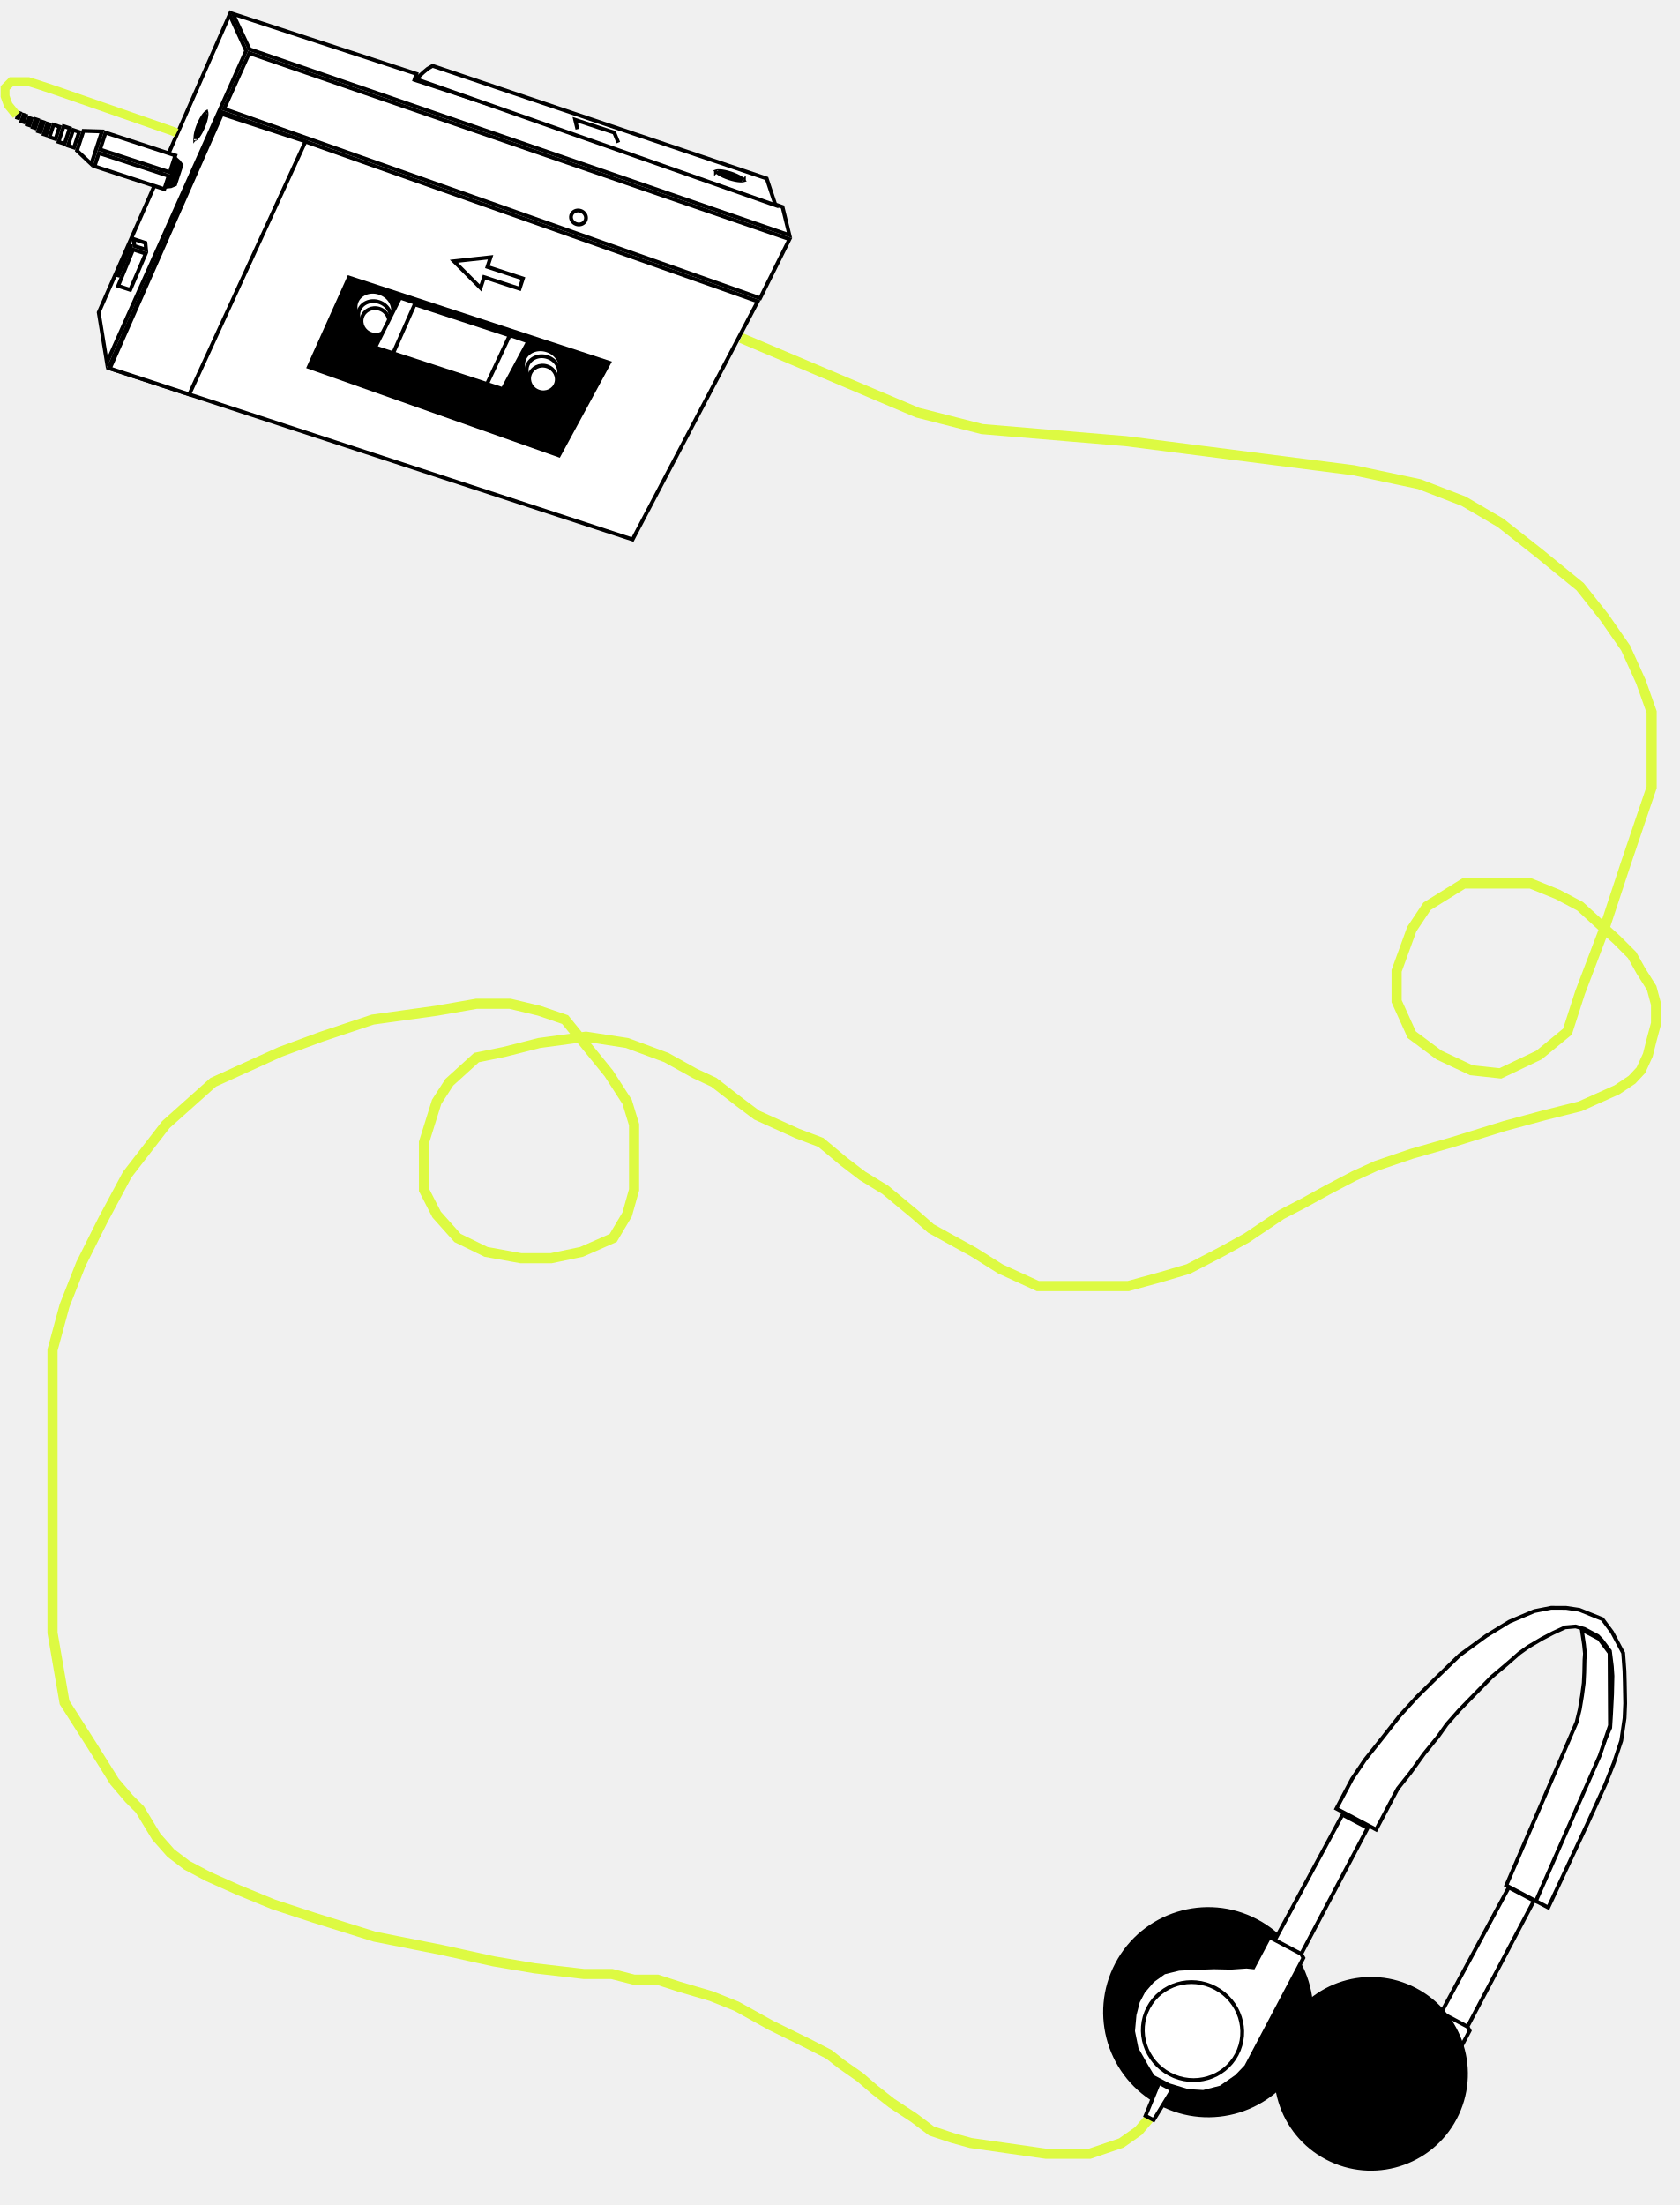
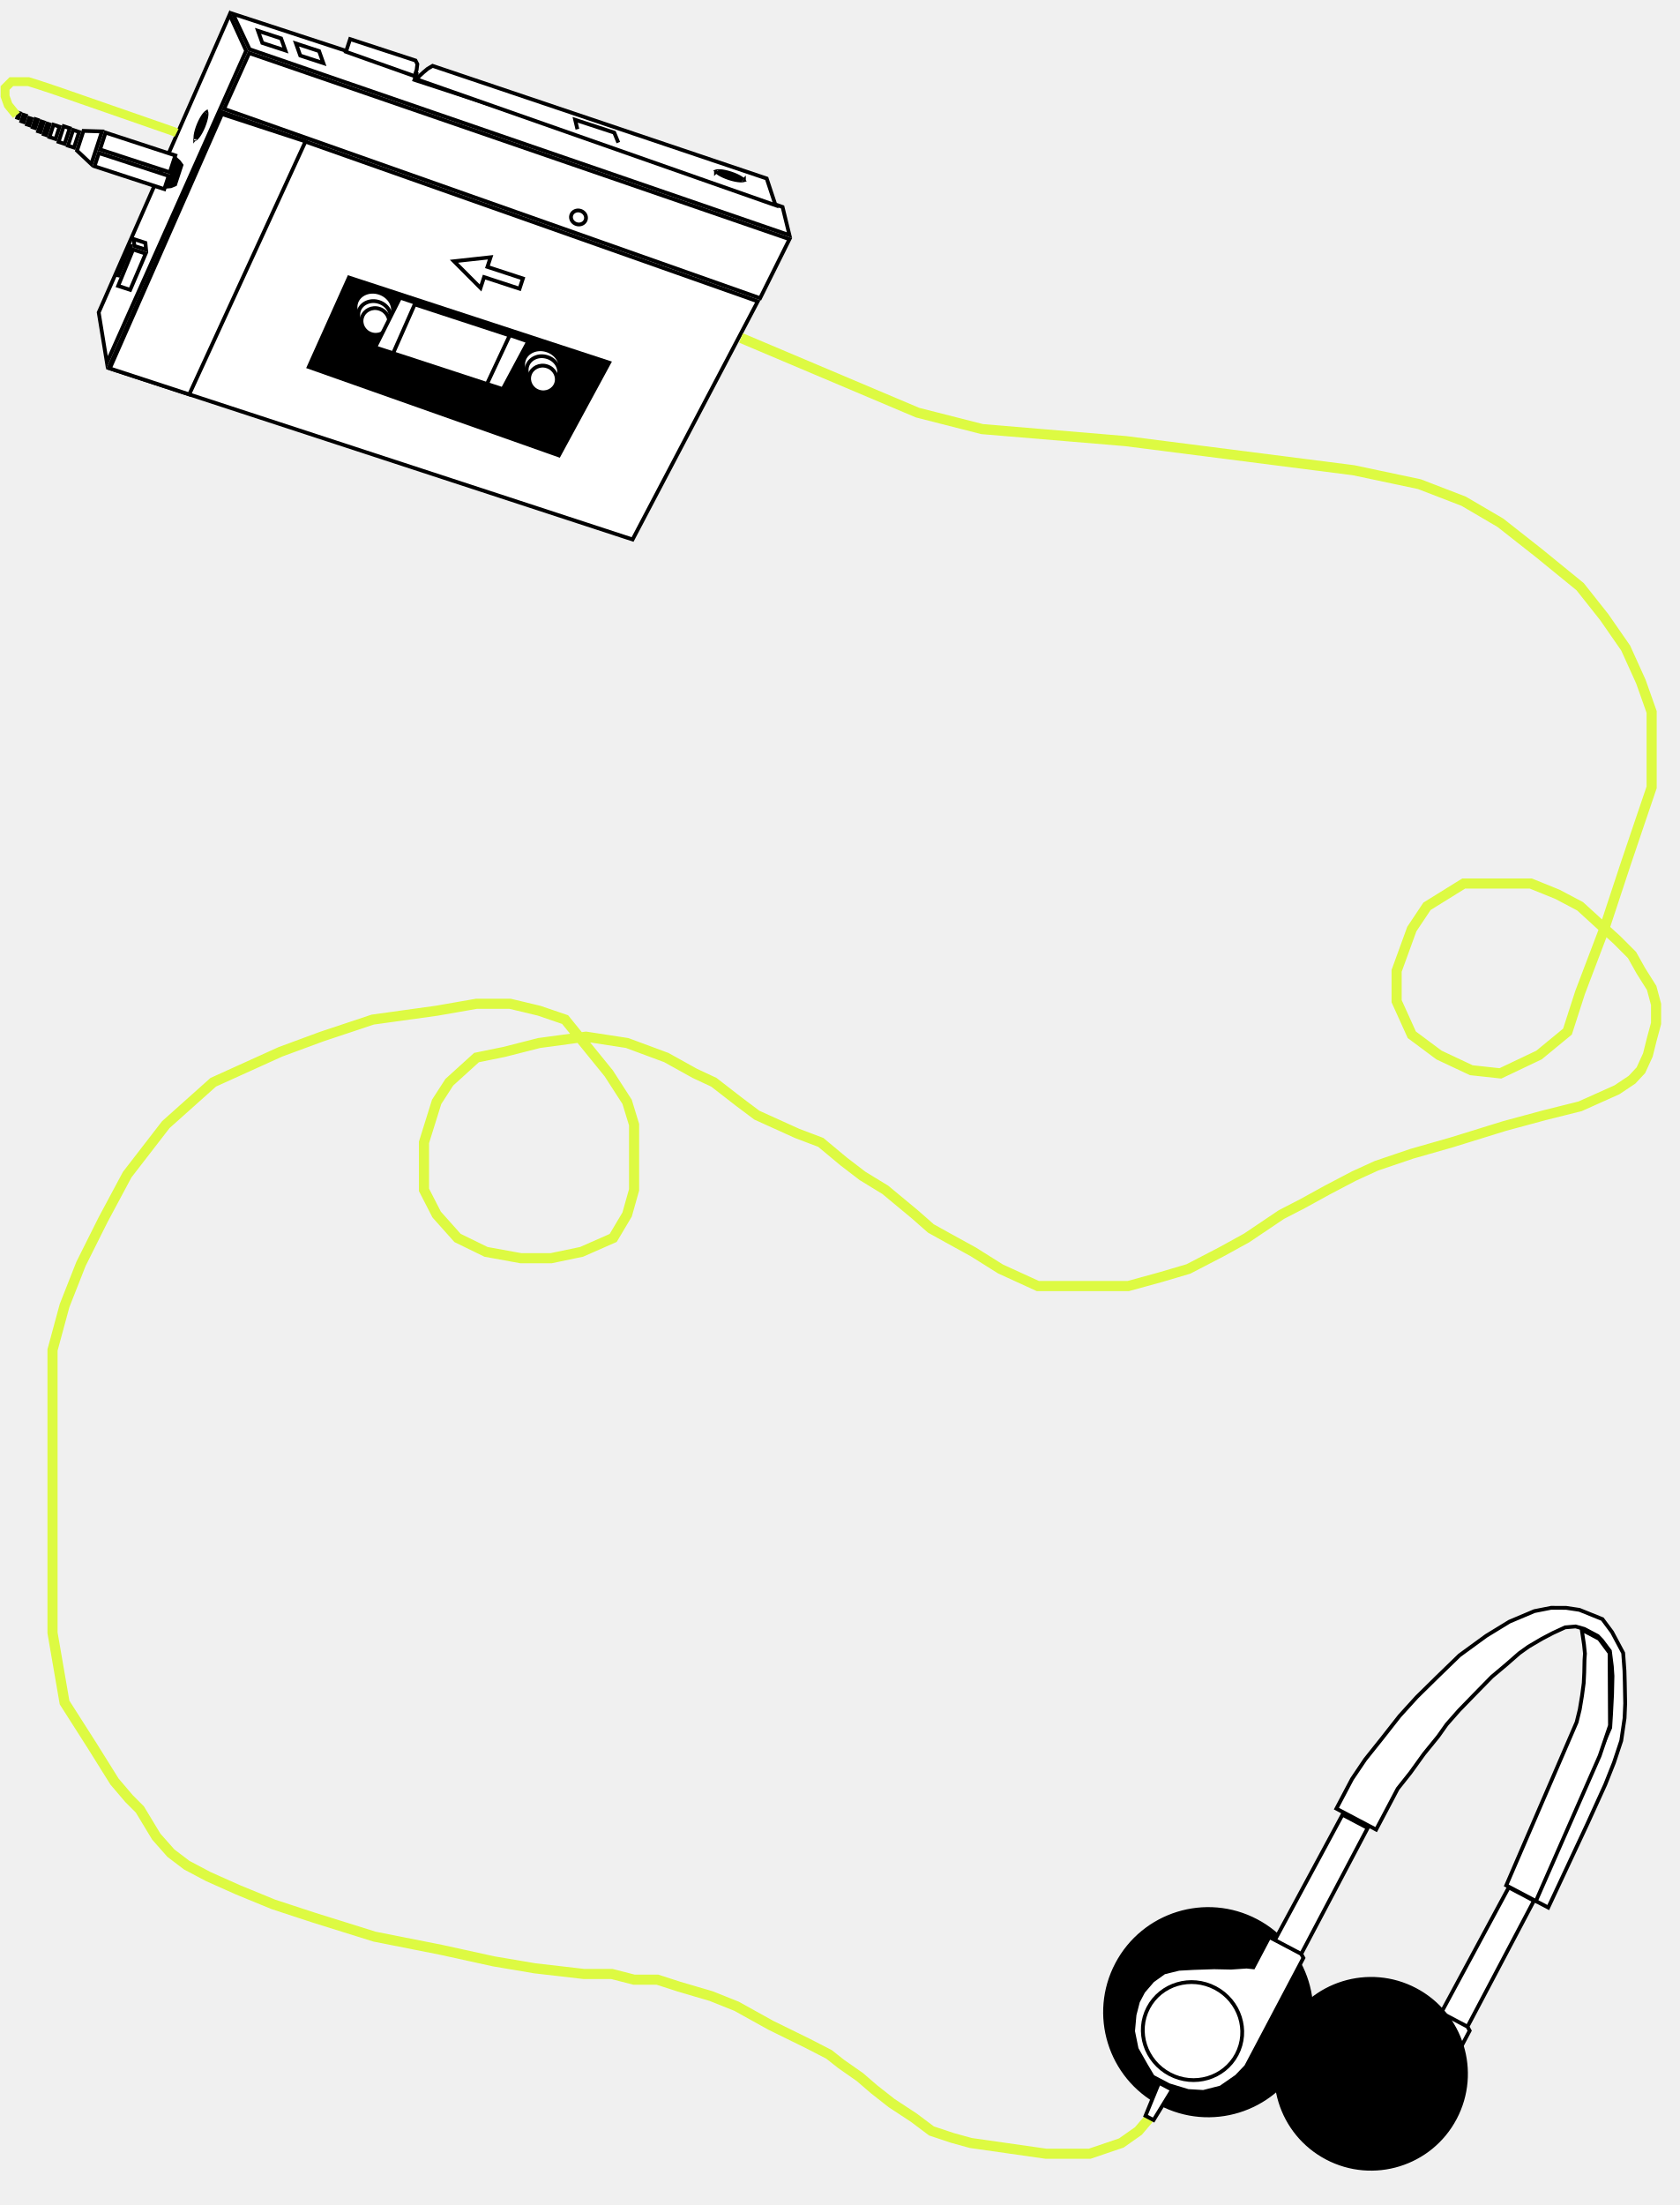
<svg xmlns="http://www.w3.org/2000/svg" width="1327" height="1742" viewBox="0 0 1327 1742" fill="none">
  <path d="M499.819 426.204L85.844 290.746L175.345 88.587L598.722 238.094L499.819 426.204Z" fill="white" stroke="black" stroke-width="3" />
  <path d="M600.581 235.556L177.049 85.995L196.903 41.969L623.78 188.964L600.581 235.556Z" fill="white" stroke="black" stroke-width="3" />
  <path d="M84.472 286.47L77.989 246.829L181.402 11.595L194.452 40.112L84.472 286.47Z" fill="white" stroke="black" stroke-width="3" />
  <path d="M618.312 163.511L623.773 185.789L197.186 38.894L184.051 10.911L329.016 58.346L327.928 61.672L327.462 63.098L328.887 63.565L399.915 86.806L399.931 86.811L618.312 163.511Z" fill="white" stroke="black" stroke-width="3" />
  <path d="M605.771 141.006L612.778 162.176L329.826 62.856L330.896 60.502L334.423 57.234L337.921 54.312L341.795 52.012L605.771 141.006Z" fill="white" stroke="black" stroke-width="3" />
  <path d="M149.525 311.583L86.792 291.056L175.369 90.14L241.384 111.741L149.525 311.583Z" fill="white" stroke="black" stroke-width="3" />
  <path d="M102.865 228.976L93.349 225.863L105.156 197.109L115.105 200.364L102.865 228.976Z" fill="white" stroke="black" stroke-width="3" />
  <path d="M93.155 218.751L93.252 216.211L103.261 193.073L103.272 195.101L93.155 218.751Z" fill="white" stroke="black" stroke-width="3" />
  <path d="M115.416 197.308L106.173 194.284L105.648 188.851L114.892 191.876L115.416 197.308Z" fill="white" stroke="black" stroke-width="3" />
  <rect x="74.695" y="131.376" width="11" height="58" transform="rotate(-71.8811 74.6948 131.376)" fill="white" stroke="black" stroke-width="3" />
  <rect x="79.048" y="118.07" width="14" height="58" transform="rotate(-71.8811 79.0484 118.07)" fill="white" stroke="black" stroke-width="3" />
  <path d="M72.111 129.622L60.854 119.006L65.962 103.395L80.549 103.835L72.111 129.622Z" fill="white" stroke="black" stroke-width="3" />
  <path d="M57.775 102.692L62.527 104.247L58.485 116.602L53.733 115.047L57.775 102.692Z" fill="white" stroke="black" stroke-width="3" />
  <path d="M50.328 99.729L55.08 101.284L51.037 113.639L46.285 112.084L50.328 99.729Z" fill="white" stroke="black" stroke-width="3" />
  <path d="M42.291 98.563L47.043 100.118L43.866 109.828L39.114 108.273L42.291 98.563Z" fill="white" stroke="black" stroke-width="3" />
  <path d="M37.323 97.669L39.224 98.291L36.479 106.68L34.578 106.058L37.323 97.669Z" fill="white" stroke="black" stroke-width="3" />
  <path d="M32.619 95.97L34.52 96.592L31.991 104.319L30.091 103.697L32.619 95.97Z" fill="white" stroke="black" stroke-width="3" />
  <path d="M27.961 94.125L29.862 94.747L27.766 101.152L25.865 100.53L27.961 94.125Z" fill="white" stroke="black" stroke-width="3" />
  <path d="M22.992 93.231L24.893 93.853L23.23 98.936L21.329 98.314L22.992 93.231Z" fill="white" stroke="black" stroke-width="3" />
  <path d="M18.552 90.727L20.453 91.349L18.79 96.431L16.889 95.809L18.552 90.727Z" fill="white" stroke="black" stroke-width="3" />
  <path d="M14.844 89.194L15.794 89.505L14.564 93.265L13.613 92.954L14.844 89.194Z" fill="white" stroke="black" stroke-width="3" />
  <path d="M458.795 166.572C462.038 167.633 463.702 170.869 462.787 173.665C461.872 176.461 458.618 178.088 455.374 177.026C452.13 175.965 450.467 172.729 451.382 169.933C452.297 167.137 455.551 165.511 458.795 166.572Z" fill="white" stroke="black" stroke-width="3" />
  <path d="M577.376 136.983C580.7 138.07 583.539 139.402 585.44 140.645C586.399 141.273 587.046 141.83 587.403 142.266C587.445 142.317 587.48 142.362 587.51 142.403C587.462 142.418 587.407 142.434 587.343 142.45C586.797 142.59 585.946 142.657 584.801 142.596C582.534 142.476 579.456 141.872 576.132 140.784C572.809 139.697 569.969 138.364 568.069 137.121C567.11 136.494 566.463 135.937 566.105 135.501C566.064 135.45 566.029 135.405 565.999 135.364C566.047 135.349 566.102 135.333 566.166 135.317C566.712 135.177 567.563 135.109 568.708 135.17C570.975 135.291 574.053 135.895 577.376 136.983ZM587.662 142.669C587.661 142.669 587.66 142.666 587.659 142.659C587.661 142.666 587.662 142.669 587.662 142.669ZM587.781 142.284C587.787 142.28 587.79 142.277 587.79 142.277C587.79 142.278 587.788 142.28 587.781 142.284ZM565.847 135.098C565.847 135.098 565.849 135.101 565.85 135.108C565.847 135.101 565.847 135.097 565.847 135.098ZM565.727 135.482C565.722 135.487 565.719 135.489 565.719 135.489C565.719 135.489 565.721 135.487 565.727 135.482Z" fill="black" stroke="black" stroke-width="3" />
  <path d="M156.973 98.458C158.304 95.225 159.844 92.492 161.225 90.69C161.922 89.779 162.526 89.176 162.987 88.852C163.04 88.814 163.088 88.782 163.131 88.756C163.143 88.805 163.154 88.861 163.166 88.925C163.265 89.481 163.269 90.334 163.123 91.471C162.834 93.723 162.003 96.748 160.671 99.981C159.34 103.215 157.8 105.947 156.419 107.75C155.722 108.66 155.118 109.264 154.657 109.588C154.604 109.626 154.556 109.657 154.513 109.684C154.501 109.635 154.49 109.579 154.478 109.514C154.379 108.959 154.375 108.106 154.521 106.968C154.81 104.716 155.641 101.692 156.973 98.458ZM163.408 88.624C163.408 88.624 163.404 88.625 163.397 88.626C163.405 88.624 163.408 88.624 163.408 88.624ZM163.033 88.476C163.029 88.471 163.027 88.467 163.027 88.467C163.027 88.467 163.029 88.47 163.033 88.476ZM154.236 109.816C154.236 109.815 154.24 109.814 154.247 109.814C154.239 109.815 154.236 109.816 154.236 109.816ZM154.611 109.964C154.615 109.969 154.617 109.972 154.617 109.972C154.617 109.973 154.615 109.97 154.611 109.964Z" fill="black" stroke="black" stroke-width="3" />
  <path d="M456.225 102.075L454.445 94.653L485.334 104.761L488.54 112.649" stroke="black" stroke-width="3" />
  <path d="M441.611 359.779L243.947 289.912L275.685 219.239L481.309 286.522L441.611 359.779Z" fill="black" stroke="black" stroke-width="3" />
  <path d="M299.771 231.328C307.823 233.963 312.162 241.692 309.984 248.349C307.806 255.005 299.738 258.674 291.685 256.039C283.633 253.404 279.294 245.675 281.472 239.019C283.65 232.363 291.719 228.694 299.771 231.328Z" fill="white" stroke="black" stroke-width="3" />
  <path d="M432.207 276.767C440.259 279.402 444.598 287.131 442.42 293.788C440.242 300.444 432.173 304.113 424.121 301.478C416.069 298.843 411.73 291.114 413.908 284.458C416.086 277.802 424.155 274.133 432.207 276.767Z" fill="white" stroke="black" stroke-width="3" />
  <path d="M299.494 238.604C306.468 240.886 310.202 247.682 308.273 253.576C306.344 259.47 299.315 262.745 292.341 260.463C285.367 258.181 281.634 251.384 283.562 245.491C285.491 239.597 292.52 236.322 299.494 238.604Z" fill="white" stroke="black" stroke-width="3" />
  <path d="M432.553 282.141C439.527 284.423 443.26 291.22 441.332 297.114C439.403 303.008 432.374 306.283 425.4 304.001C418.426 301.719 414.692 294.922 416.621 289.028C418.549 283.134 425.578 279.859 432.553 282.141Z" fill="white" stroke="black" stroke-width="3" />
  <path d="M299.84 243.977C305.67 245.885 308.815 251.92 307.029 257.377C305.244 262.835 299.139 265.843 293.31 263.936C287.48 262.028 284.335 255.993 286.12 250.536C287.906 245.078 294.011 242.07 299.84 243.977Z" fill="white" stroke="black" stroke-width="3" />
  <path d="M432.276 289.417C438.105 291.324 441.251 297.36 439.465 302.817C437.679 308.274 431.574 311.283 425.745 309.375C419.916 307.468 416.77 301.432 418.556 295.975C420.342 290.518 426.447 287.509 432.276 289.417Z" fill="white" stroke="black" stroke-width="3" />
  <path d="M397.187 307.396L296.443 274.431L316.187 235.141L417.357 269.779L397.187 307.396Z" fill="white" stroke="black" stroke-width="3" />
  <path d="M384.765 303.331L310.619 279.069L327.672 240.458L402.705 265.01L384.765 303.331Z" fill="white" stroke="black" stroke-width="3" />
  <path d="M410.522 228.097L413.165 220.019L385.128 210.844L387.616 203.241L358.698 206.405L379.686 227.477L382.485 218.923L410.522 228.097Z" fill="white" stroke="black" stroke-width="3" />
  <path d="M134.977 147.122L132.593 147.366L139.554 126.092L141.383 127.744L143.384 130.464L138.396 145.707L134.977 147.122Z" fill="black" stroke="black" stroke-width="3" />
  <path d="M1161.21 1604.28L1148.61 1628.16L1115.94 1690.06L1108.38 1697.95L1095.89 1706.62L1082.17 1710.12L1070.11 1709.41L1055 1704.83L1042.18 1698.06L1036.78 1689L1029.46 1676.09L1026.64 1662.16L1027.82 1649.21L1030.51 1638.76L1034.71 1630.8L1042.05 1622.24L1051.14 1615.73L1062.83 1612.85L1074.48 1612.21L1090.59 1611.67L1104.01 1611.97L1116.33 1611.12L1121.68 1611.69L1134.28 1587.81L1138.71 1590.14L1192.1 1491.11L1212 1501.61L1159.49 1601.11L1161.21 1604.28Z" fill="white" />
  <path d="M1159.49 1601.11L1134.28 1587.81L1121.68 1611.69L1116.33 1611.12L1104.01 1611.97L1090.59 1611.67L1074.48 1612.21L1062.83 1612.85L1051.14 1615.73L1042.05 1622.24L1034.71 1630.8L1030.51 1638.76L1027.82 1649.21L1026.64 1662.16L1029.46 1676.09L1036.78 1689L1042.18 1698.06L1055 1704.83L1070.11 1709.41L1082.17 1710.12L1095.89 1706.62L1108.38 1697.95L1115.94 1690.06L1148.61 1628.16L1161.21 1604.28L1159.49 1601.11ZM1159.49 1601.11L1212 1501.61L1192.1 1491.11L1138.47 1590.58" stroke="black" stroke-width="3" />
  <circle cx="1083.3" cy="1638.35" r="75.118" transform="rotate(27.8231 1083.3 1638.35)" fill="black" stroke="black" stroke-width="2.765" />
  <circle cx="954.644" cy="1589.68" r="81.5" transform="rotate(27.8231 954.644 1589.68)" fill="black" stroke="black" stroke-width="3" />
  <path d="M1029.84 1546.82L1017.24 1570.7L984.567 1632.61L977.013 1640.49L964.521 1649.16L950.801 1652.67L938.739 1651.95L923.631 1647.37L910.807 1640.6L905.415 1631.54L898.094 1618.63L895.268 1604.7L896.447 1591.75L899.137 1581.3L903.338 1573.34L910.683 1564.78L919.772 1558.27L931.466 1555.4L943.11 1554.76L959.226 1554.22L972.639 1554.51L984.959 1553.66L990.314 1554.23L1002.92 1530.35L1007.34 1532.68L1060.73 1433.66L1080.63 1444.16L1028.12 1543.65L1029.84 1546.82Z" fill="white" />
  <path d="M1028.12 1543.65L1002.92 1530.35L990.314 1554.23L984.959 1553.66L972.639 1554.51L959.226 1554.22L943.11 1554.76L931.466 1555.4L919.772 1558.27L910.683 1564.78L903.338 1573.34L899.137 1581.3L896.447 1591.75L895.268 1604.7L898.094 1618.63L905.415 1631.54L910.807 1640.6L923.631 1647.37L938.739 1651.95L950.801 1652.67L964.521 1649.16L977.013 1640.49L984.567 1632.61L1017.24 1570.7L1029.84 1546.82L1028.12 1543.65ZM1028.12 1543.65L1080.63 1444.16L1060.73 1433.66L1007.1 1533.12" stroke="black" stroke-width="3" />
  <path d="M977.172 1623.05C967.264 1641.82 943.594 1648.86 924.269 1638.66C904.945 1628.46 897.397 1604.95 907.305 1586.18C917.213 1567.4 940.884 1560.37 960.208 1570.56C979.533 1580.76 987.08 1604.28 977.172 1623.05Z" fill="white" stroke="black" stroke-width="3" />
  <path d="M1055.92 1428.85L1087.31 1445.42L1094.31 1432.16L1099.68 1421.99L1104.35 1413.14L1114.47 1400.39L1125.08 1385.64L1136.34 1371.8L1143.04 1362.33L1152.9 1351.14L1165.26 1338.43L1178.76 1324.64L1189.92 1315.27L1200.41 1306.1L1207.68 1300.9L1218.33 1294.64L1226.93 1290.14L1236.65 1285.65L1244.94 1284.94L1251.83 1286.88L1262.44 1292.48L1265.72 1295.91L1272.02 1304.32L1273.55 1316.43L1274.05 1324.05L1273.73 1338.58L1272.94 1354L1272.26 1364.94L1212.23 1501.17L1223.29 1507.01L1254.26 1440.81L1268.36 1409.81L1275.23 1392.52L1280.98 1375.2L1283.61 1357.36L1284.09 1345.74L1283.78 1329.18L1283.53 1320.01L1282.5 1305.89L1273.69 1289.37L1266.09 1279.14L1247.91 1271.81L1237.43 1270.24L1225.58 1270.2L1212.33 1272.82L1192.69 1281.11L1174.32 1292.34L1153.18 1307.75L1135.82 1324.59L1119.36 1340.78L1105.83 1355.69L1092.03 1373.28L1078.69 1389.99L1068.28 1405.42L1055.92 1428.85Z" fill="white" />
  <path d="M1087.31 1445.42L1055.92 1428.85L1068.28 1405.42L1078.69 1389.99L1092.03 1373.28L1105.83 1355.69L1119.36 1340.78L1135.82 1324.59L1153.18 1307.75L1174.32 1292.34L1192.69 1281.11L1212.33 1272.82L1225.58 1270.2L1237.43 1270.24L1247.91 1271.81L1266.09 1279.14L1273.69 1289.37L1282.5 1305.89L1283.53 1320.01L1283.78 1329.18L1284.09 1345.74L1283.61 1357.36L1280.98 1375.2L1275.23 1392.52L1268.36 1409.81L1254.26 1440.81L1223.29 1507.01L1212.23 1501.17L1272.26 1364.94L1272.94 1354L1273.73 1338.58L1274.05 1324.05L1273.55 1316.43L1272.02 1304.32L1265.72 1295.91L1262.44 1292.48L1251.83 1286.88L1244.94 1284.94L1236.65 1285.65L1226.93 1290.14L1218.33 1294.64L1207.68 1300.9L1200.41 1306.1L1189.92 1315.27L1178.76 1324.64L1165.26 1338.43L1152.9 1351.14L1143.04 1362.33L1136.34 1371.8L1125.08 1385.64L1114.47 1400.39L1104.35 1413.14L1099.68 1421.99L1094.31 1432.16L1086.61 1446.75" stroke="black" stroke-width="3" />
  <path d="M1245.74 1360.56L1190.12 1489.5L1213.56 1501.87L1263.94 1387.12L1272.07 1363.15L1271.77 1305.88L1263.51 1294.74L1249.8 1287.51L1251.56 1299.18L1252.3 1306.35L1251.96 1311.26L1251.74 1321.32L1251.34 1329.59L1250 1339.62L1248.19 1350.54L1245.74 1360.56Z" fill="white" stroke="black" stroke-width="3" />
  <path d="M585.5 267L725 326L776 339L889.5 348.5L1069.5 371.5L1121.5 382.5L1156.5 396L1185.5 413L1216 437L1248.5 463.5L1267.5 487.5L1284.5 512L1296.5 538.5L1305 562.5V588V622L1296.5 647L1284.5 682.5L1267.5 734L1248.5 784L1238.5 815L1216 833.5L1185.5 848L1162.5 845.5L1137 833.5L1115.5 817.5L1103.5 791V767L1115.5 734L1127.5 716L1156.5 698H1185.5H1209.5L1230.5 706.5L1248.5 716L1277.5 742.5L1289.5 754.5L1296.5 767L1305 780.5L1308.5 793.5V808.5L1305 821.5L1302 833.5L1296.5 845.5L1289.5 853L1277.5 861L1248.5 874L1220.5 881L1189 889.5L1147 902.5L1115.5 911.5L1087.5 921L1070 929L1049 940L1029 951L1012.5 959.5L985 978L965 989L939 1002.5L917 1009L891.5 1016H866.5H840H820L790.5 1002.5L769 989L749 978L735.5 970.5L723 959.5L699.5 940L681.5 929L666.5 917.5L648.5 902.5L630 895.5L598 881L584 870.5L564 855L549 848L526.5 835.5L495.5 824L463 819L426 824L398.5 831L376.5 835.5L355 855L345 870.5L335 902.5V917.5V940L345 959.5L361.5 978L384 989L411.5 994H435.5L459.5 989L484.5 978L495.5 959.5L501 940V912V888.5L495.5 870.5L481 848L446.5 805.5L426 798.5L403 793H376.5L345 798.5L294.5 805.5L254 819L221.5 831L168.5 855L131 888.5L100.5 928L81.5 963.5L64 998.5L51 1031.5L41.5 1066.5V1093V1118V1141V1290L51 1345L73 1379.5L90.5 1407.5L102 1421L110.5 1429.5L123.5 1451L135 1464L147.5 1473.5L164.5 1482.5L188 1493L216 1504.5L248 1515L296 1530L349 1540.5L390 1549.5L422.5 1555L461.5 1559.5H483.5L501 1564H519.5L536.5 1569.5L562 1577L582 1585L609 1600L638.5 1614.5L655 1623L664.5 1630.5L679.5 1641L690.5 1650.5L704.5 1661.5L722 1673L736 1683.5L752.5 1689L767 1693L795 1697L826.5 1701.5H846H861L886 1693L899.5 1683.5L908 1673.5" stroke="#DDFA42" stroke-width="8" />
  <path d="M13 91L6.5 83L4 76V69.5L9 64.5H16.5H22.5L30.5 67L45.5 72L137.5 104L139.5 105" stroke="#DDFA42" stroke-width="7" />
  <path d="M905.085 1671.51L915.757 1645.48L926.147 1650.96L911.481 1674.88L905.085 1671.51Z" fill="white" stroke="black" stroke-width="3" />
+   <path d="M327.553 60.143L273.347 40.907L276.624 30.892L328.306 47.803L329.738 50.628L329.205 55.093L327.553 60.143Z" fill="white" stroke="black" stroke-width="3" />
+   <path d="M225.501 39.875L207.245 33.901L203.858 24.376L222.114 30.349L225.501 39.875Z" fill="white" stroke="black" stroke-width="3" />
+   <path d="M255.501 49.875L237.245 43.901L233.858 34.376L252.114 40.349L255.501 49.875Z" fill="white" stroke="black" stroke-width="3" />
</svg>
